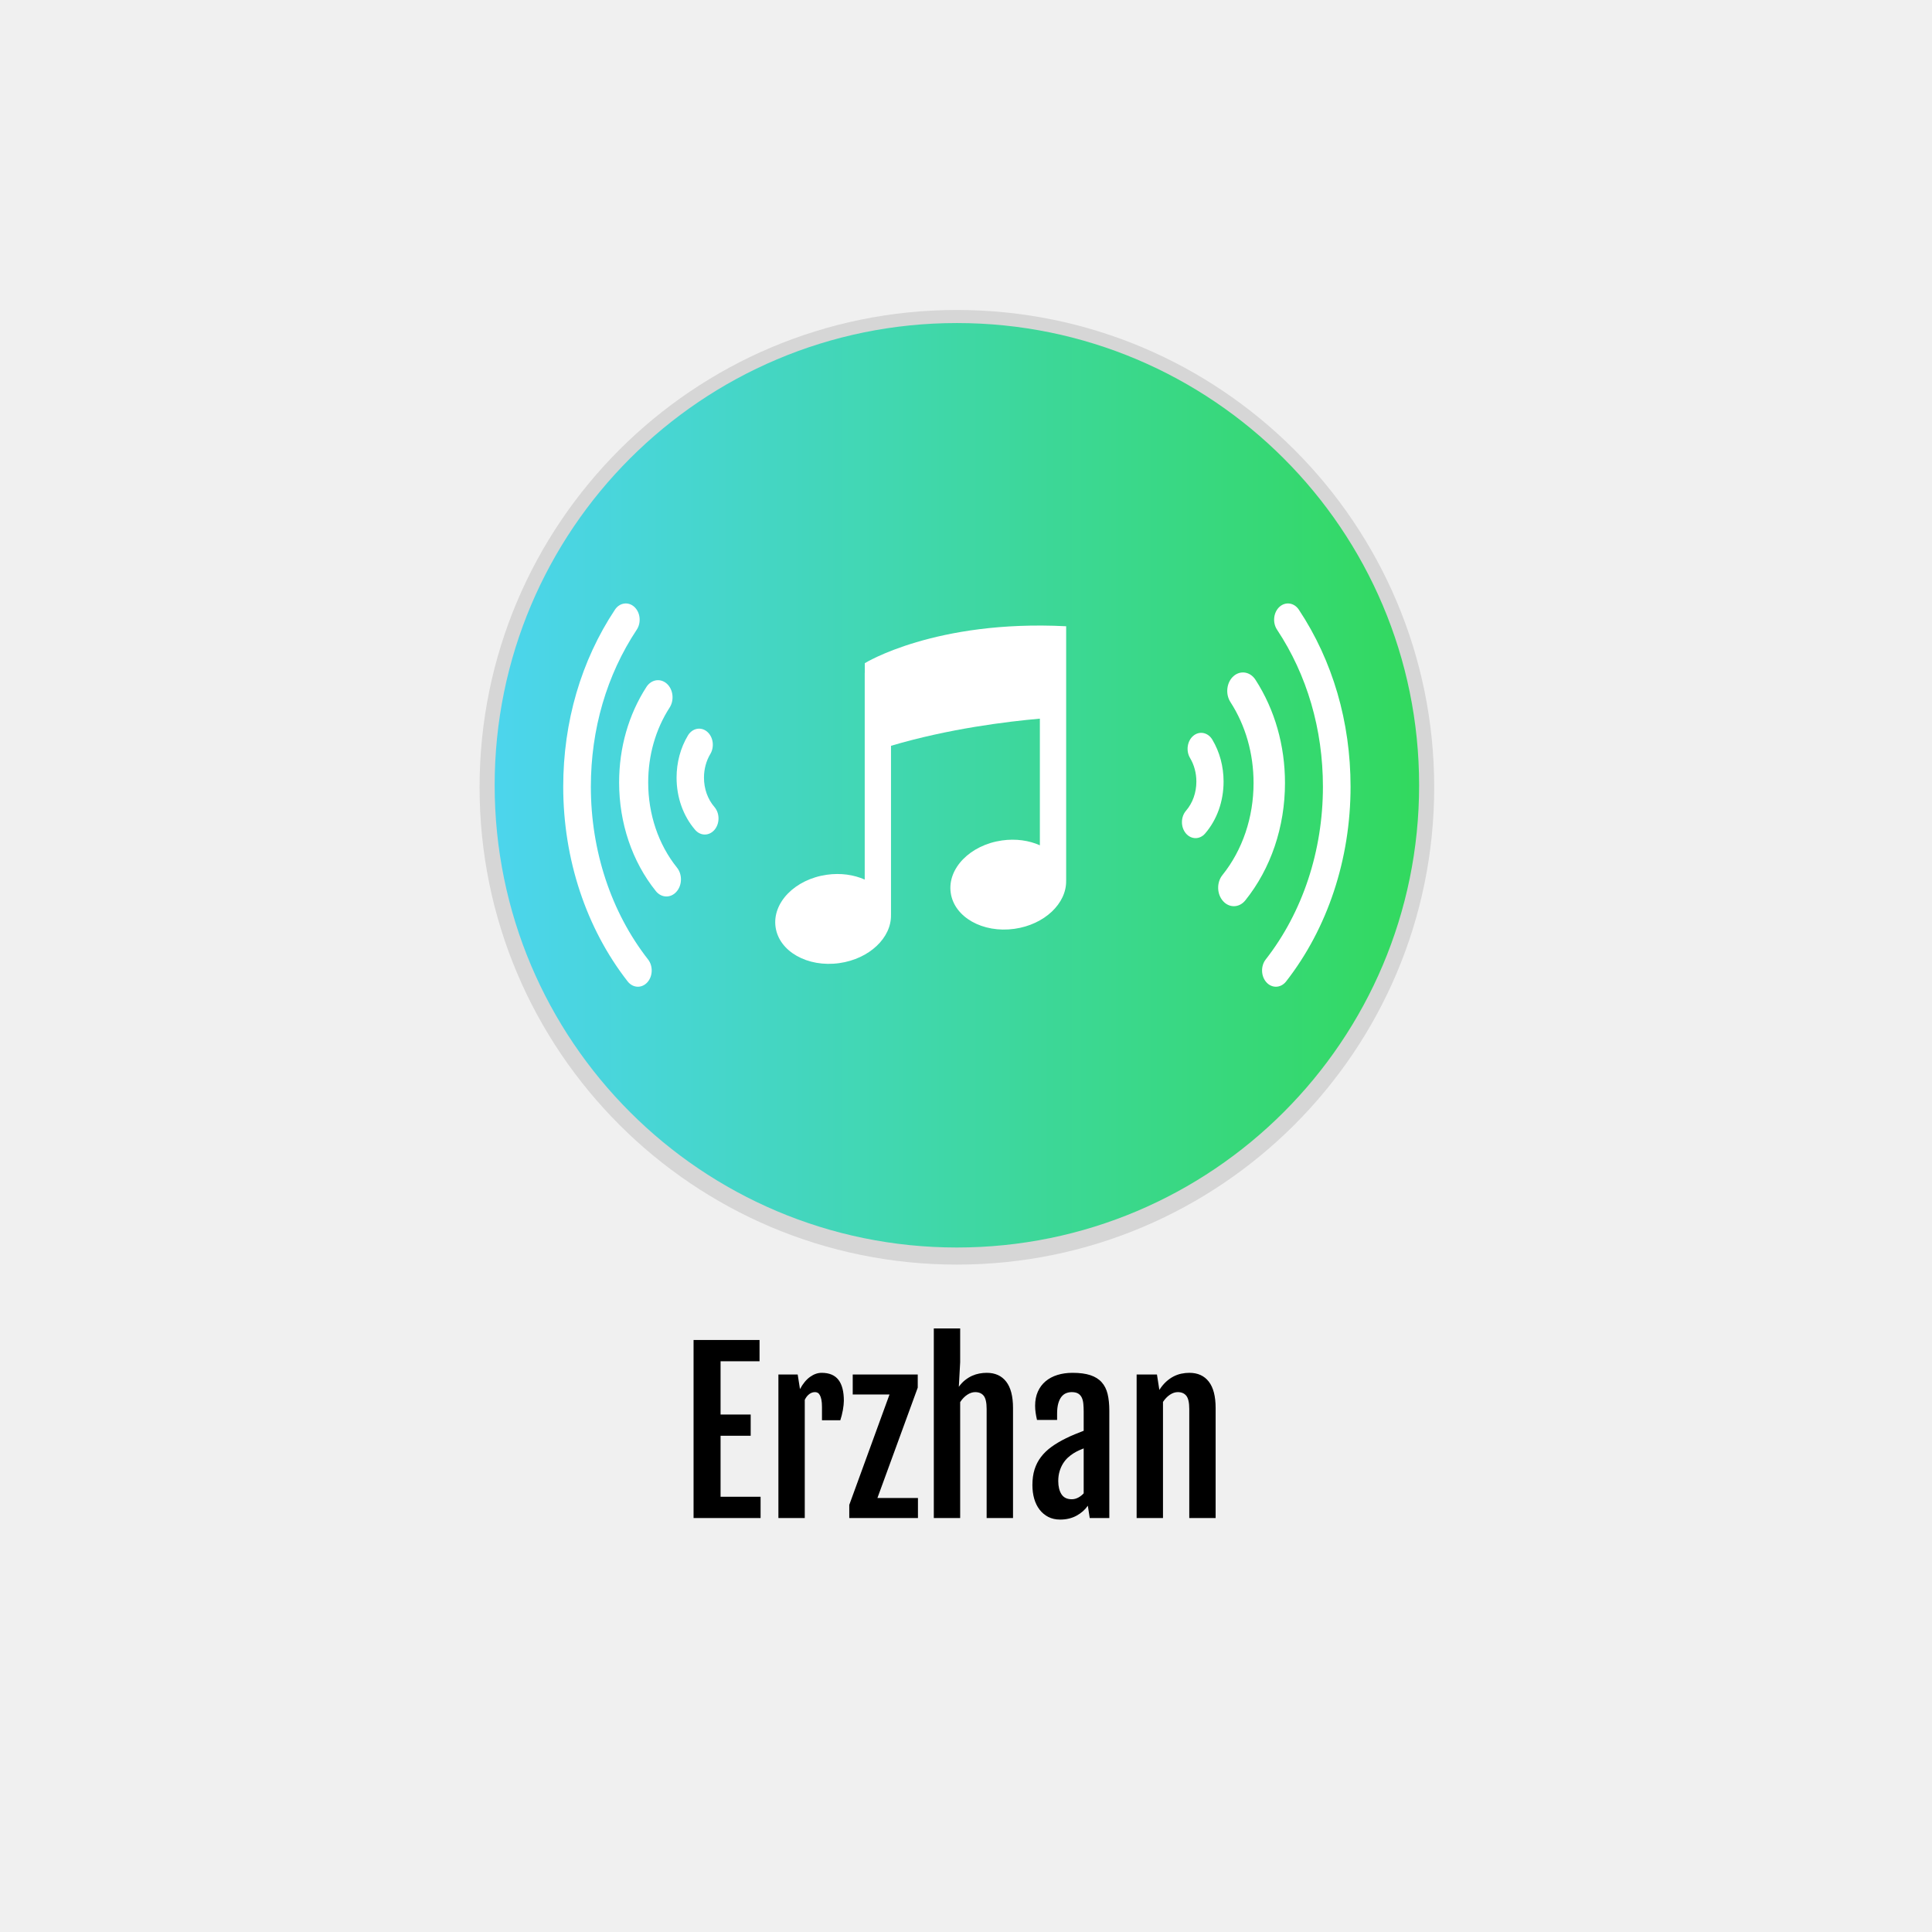
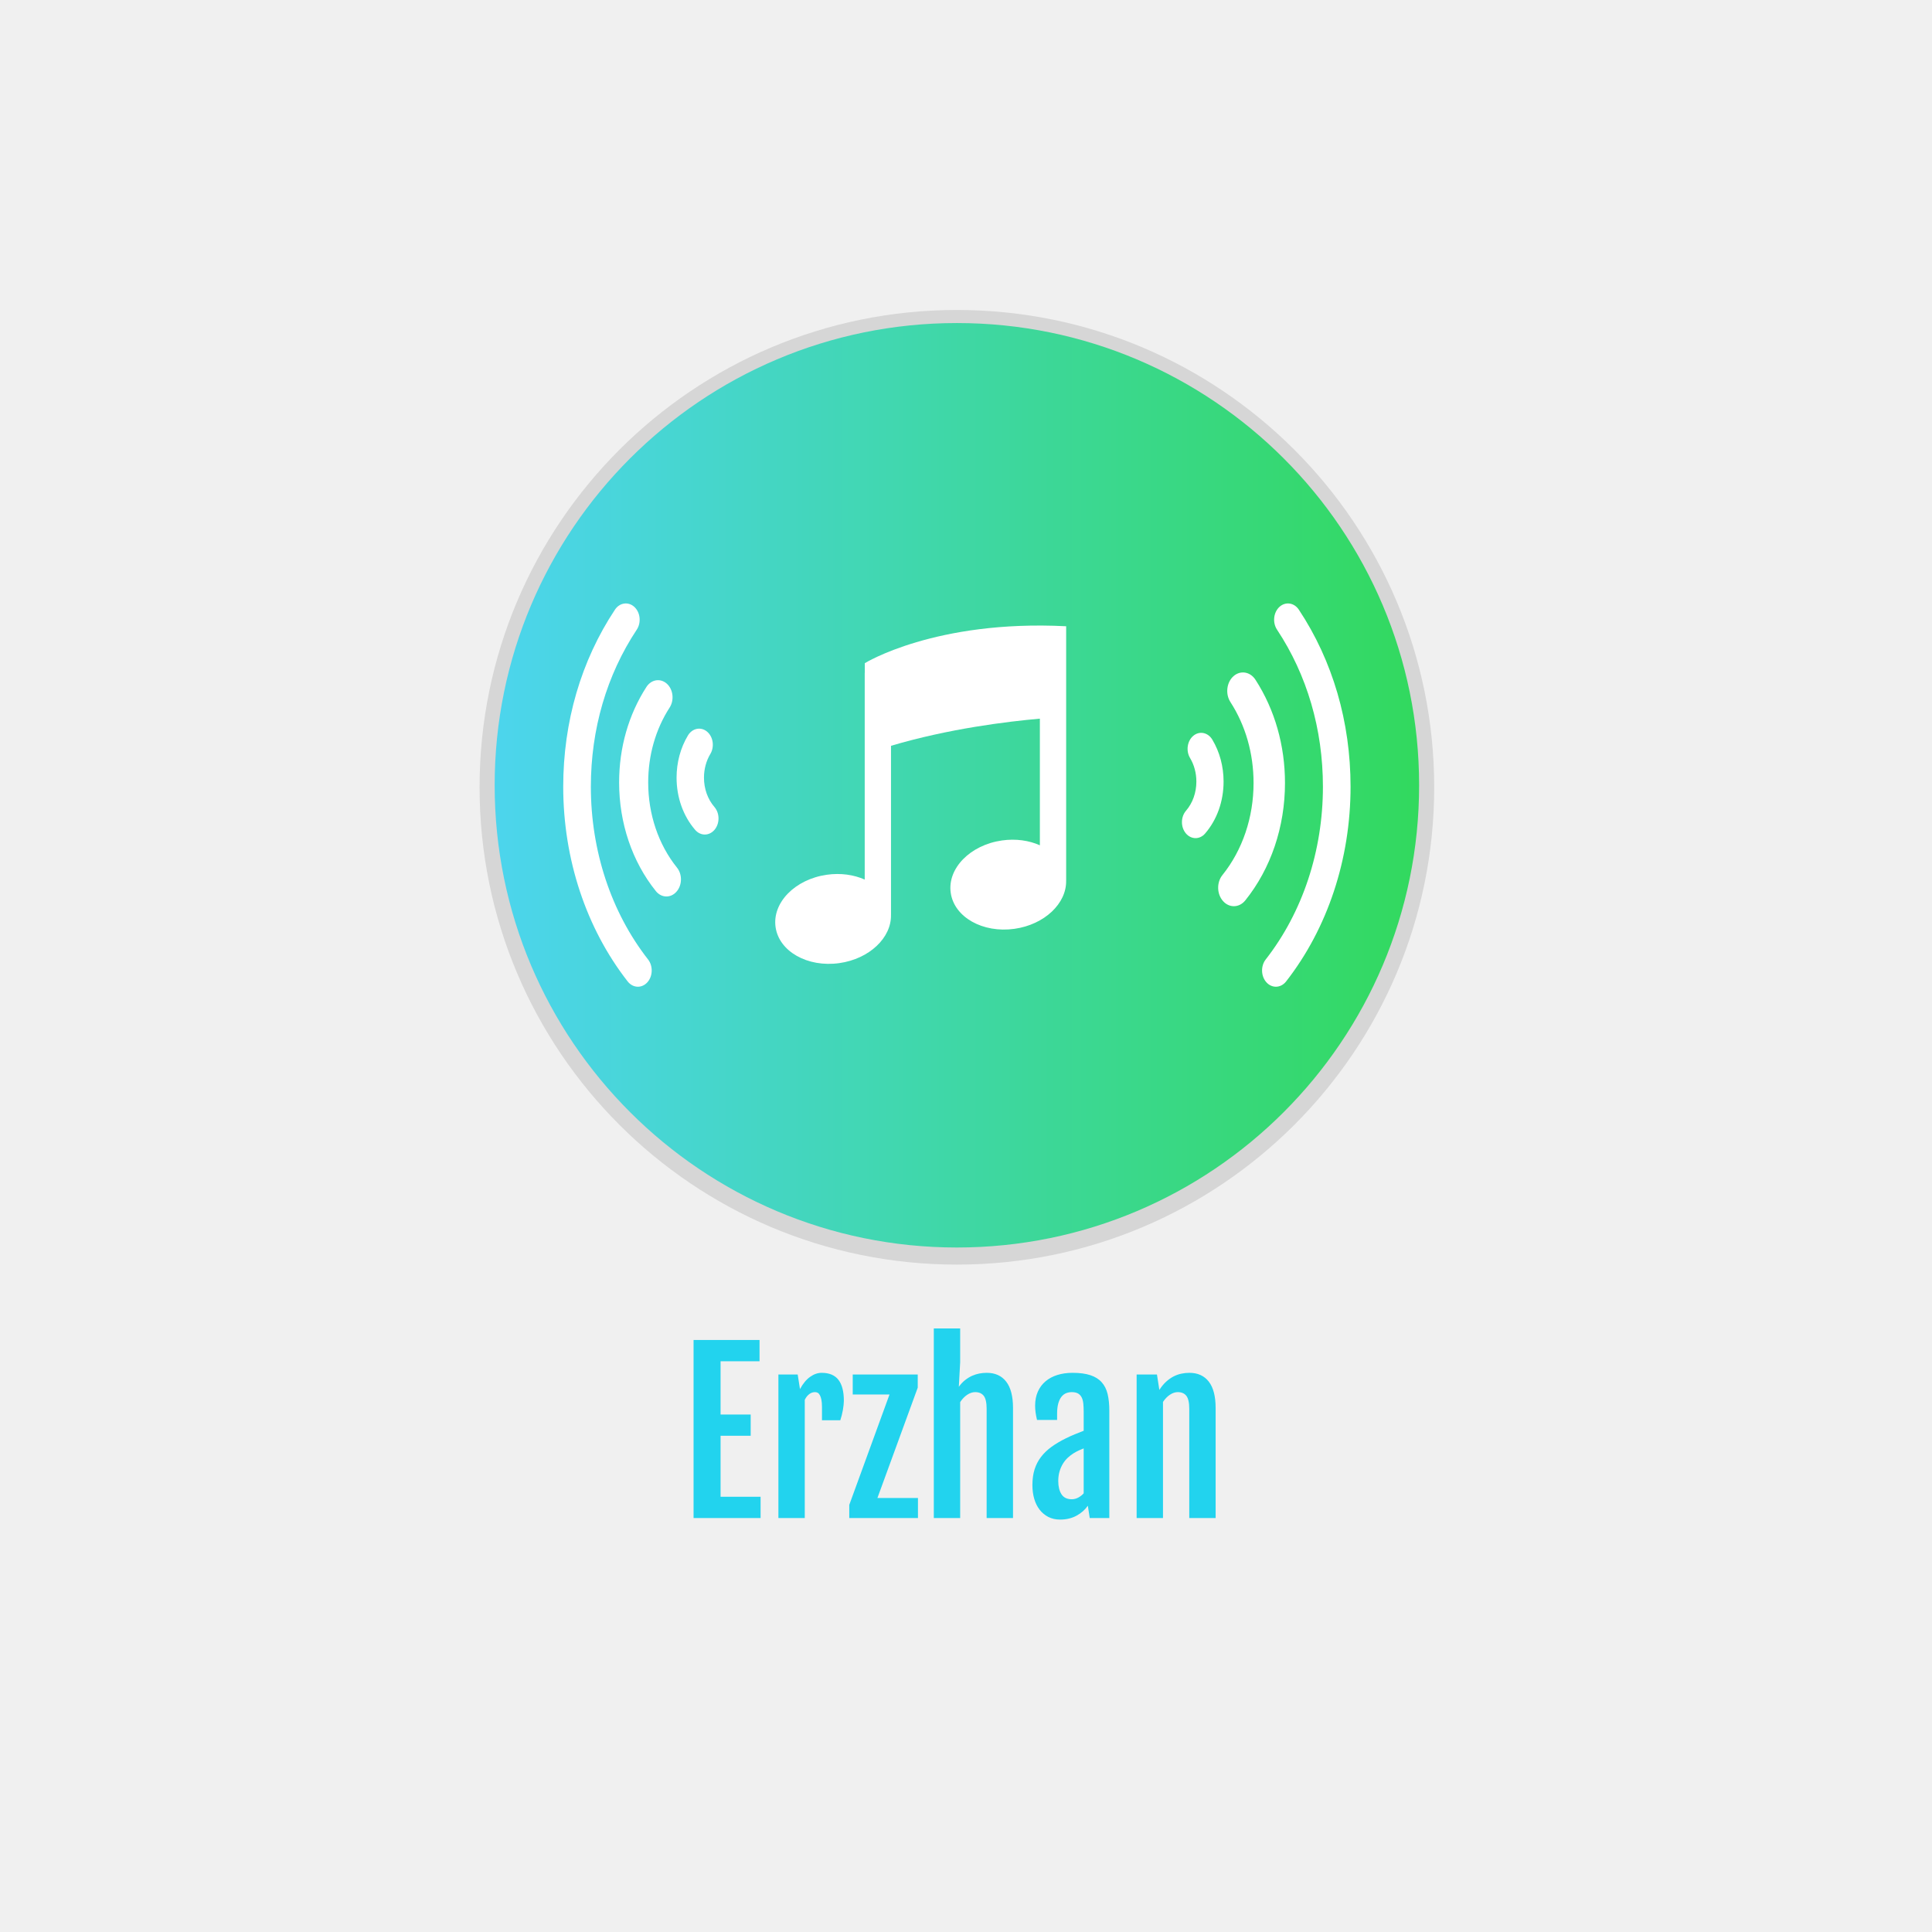
<svg xmlns="http://www.w3.org/2000/svg" width="512" height="512" viewBox="0 0 512 512" data-svgdocument="" id="_1UJPbwqPRftl7IA4KIUh6" class="fl-svgdocument" x="0" y="0" overflow="hidden" style="overflow: visible;">
  <defs id="_T-7rLF92gXIkGFh9-zKiC" transform="matrix(0.6748227, 0, 0, 0.6748227, -2.546845, 37.96512)" data-uid="o_f4inkdnfj_5">
    <linearGradient id="o_f4inkdnfj_3" x1="0" y1="0.5" x2="1" y2="0.5" data-uid="o_f4inkdnfj_6">
      <stop id="_Th2EiC9IwwxdCqeB8e3lv" offset="0%" stop-color="rgb(76, 213, 237)" data-uid="o_f4inkdnfj_7" />
      <stop id="_8aHgDeKcvBG67WT8e1ReV" offset="100%" stop-color="rgb(50, 217, 94)" data-uid="o_f4inkdnfj_8" />
    </linearGradient>
  </defs>
  <path id="_35PPrCY4BPr8jTO2wdLSw" fill="#d6d6d6" transform="matrix(1.431162, 0, 0, 1.431162, 127.0924, 82.14647)" data-type="circle" data-cx="88.385" data-cy="88.385" data-r="88.385" d="M88.385,88.385m-88.385,0a88.385,88.385 0 1, 0 176.77,0a88.385,88.385 0 1, 0 -176.77,0" data-uid="o_f4inkdnfj_9" />
  <path id="_zRDBB7nBmPxv--IKNkPKj" fill="url(#o_f4inkdnfj_3)" transform="matrix(1.385919, 0, 0, 1.385919, 131.0912, 85.6115)" data-type="circle" data-cx="88.385" data-cy="88.385" data-r="88.385" d="M88.385,88.385m-88.385,0a88.385,88.385 0 1, 0 176.77,0a88.385,88.385 0 1, 0 -176.77,0" data-uid="o_f4inkdnfj_10" />
  <g id="_aOWiOTkMAi3IJm11nV4oH" transform="matrix(0.6973489, 0, 0, 0.6973489, 79.27252, 60.12597)" data-uid="o_f4inkdnfj_11">
    <path id="_8ZGAivgjN9HK9Z919MH6w" d="M29.26 33.002c-0.621 0-1.241-0.234-1.719-0.705c-2.137-2.111-3.315-4.93-3.315-7.934c0-2.308 0.698-4.523 2.021-6.406     c0.775-1.104 2.3-1.37 3.403-0.595c1.103 0.776 1.37 2.3 0.595 3.403c-0.741 1.056-1.134 2.3-1.134 3.598     c0 1.687 0.661 3.272 1.865 4.459c0.959 0.949 0.969 2.494 0.021 3.455C30.519 32.76 29.888 33.002 29.26 33.002z" fill="#ffffff" transform="matrix(2.131593, 0, 0, 2.50163, 91.79937, 148.3635)" data-uid="o_f4inkdnfj_12" />
    <path id="_M3CLKJjDdRwzN19G9HsaM" d="M23.948 36.944c-0.506 0-1.007-0.201-1.381-0.596c-3.097-3.277-4.802-7.564-4.802-12.077     c0-3.869 1.234-7.542 3.568-10.619c0.635-0.838 1.828-1 2.663-0.366c0.836 0.635 1 1.828 0.365 2.663     c-1.828 2.41-2.796 5.289-2.796 8.322c0 3.536 1.337 6.899 3.763 9.467c0.721 0.762 0.686 1.965-0.078 2.686     C24.885 36.772 24.416 36.944 23.948 36.944z" fill="#ffffff" transform="matrix(2.90799, 0, 0, 3.418361, 69.94256, 128.1735)" data-uid="o_f4inkdnfj_13" />
    <path id="_B6JNFqthG-rkON1AUeaUr" d="M18.637 40.883c-0.366 0-0.733-0.148-1.002-0.439c-4.08-4.445-6.327-10.221-6.327-16.26     c0-5.412 1.754-10.521 5.074-14.779c0.458-0.591 1.312-0.695 1.905-0.235c0.59 0.462 0.697 1.314 0.235 1.905     c-2.944 3.775-4.502 8.308-4.502 13.109c0 5.358 1.994 10.481 5.616 14.424c0.505 0.553 0.469 1.412-0.083 1.918     C19.293 40.764 18.963 40.883 18.637 40.883z" fill="#ffffff" transform="matrix(3.872066, 0, 0, 4.5517, 56.57644, 102.6741)" data-uid="o_f4inkdnfj_14" />
    <path id="_3hatt9m3OkS-mFEcqszLw" d="M70.62 33.002c0.619 0 1.24-0.234 1.717-0.705c2.139-2.111 3.316-4.93 3.316-7.934c0-2.308-0.697-4.523-2.021-6.406     c-0.775-1.104-2.301-1.37-3.404-0.595c-1.102 0.776-1.369 2.3-0.594 3.403c0.742 1.056 1.133 2.3 1.133 3.598     c0 1.687-0.66 3.272-1.865 4.459c-0.957 0.949-0.969 2.494-0.02 3.455C69.36 32.76 69.991 33.002 70.62 33.002z" fill="#ffffff" transform="matrix(2.11628, 0, 0, 2.487722, 191.211, 150.1893)" data-uid="o_f4inkdnfj_15" />
    <path id="_RYksi2dB5tF4OYvCe5vNf" d="M75.93 36.944c0.506 0 1.006-0.201 1.381-0.596c3.098-3.277 4.801-7.564 4.801-12.077c0-3.869-1.234-7.542-3.568-10.619     c-0.635-0.838-1.828-1-2.662-0.366c-0.836 0.635-1 1.828-0.365 2.663c1.828 2.41 2.795 5.289 2.795 8.322     c0 3.536-1.336 6.899-3.762 9.467c-0.721 0.762-0.686 1.965 0.078 2.686C74.995 36.772 75.461 36.944 75.93 36.944z" fill="#ffffff" transform="matrix(3.14272, 0, 0, 3.694372, 116.5948, 121.6712)" data-uid="o_f4inkdnfj_16" />
    <path id="_BtTg-m_nBvzAOKMwNU0LC" d="M81.243 40.883c0.365 0 0.732-0.148 1-0.439c4.08-4.445 6.328-10.221 6.328-16.26c0-5.412-1.754-10.521-5.074-14.779     c-0.459-0.591-1.312-0.695-1.906-0.235c-0.59 0.462-0.697 1.314-0.234 1.905c2.943 3.775 4.502 8.308 4.502 13.109     c0 5.358-1.994 10.481-5.617 14.424c-0.504 0.553-0.469 1.412 0.084 1.918C80.584 40.764 80.915 40.883 81.243 40.883z" fill="#ffffff" transform="matrix(3.872066, 0, 0, 4.5517, 56.61636, 102.6741)" data-uid="o_f4inkdnfj_17" />
    <path id="_IJhgCQgTfs3MLUH6z6Eds" d="M31.716 11.832v2.797h-0.027v59.523c-3.111-1.391-6.916-1.955-10.897-1.393c-9.153 1.293-15.768 8.035-14.775 15.064  c0.992 7.027 9.216 11.676 18.369 10.383c8.646-1.221 15.023-7.307 14.867-13.9h0.006V35.628c16.611-4.931 33.46-6.991 42.868-7.816  v36.465c-3.111-1.393-6.917-1.957-10.897-1.395c-9.153 1.293-15.768 8.037-14.775 15.064s9.216 11.678 18.369 10.385  c8.645-1.223 15.023-7.309 14.866-13.902h0.008V27.293V4.753V1.202C52.01-0.73 31.716 11.832 31.716 11.832z" fill="#ffffff" transform="matrix(1.319688, 0, 0, 1.319688, 173.1178, 150.185)" data-uid="o_f4inkdnfj_18" />
  </g>
-   <path text="Erzhan" text-anchor="middle" font-size="100" letter-spacing="0" side="left" offset="0.5" dx="0" dy="0" space="preserve" href="" font-family="Fjalla One" font-scale="contain" transform="matrix(0.5656776, 0, 0, 0.5656776, 252.7845, 402.2901)" x="0" y="0" fill="#000000" data-fl-textpath="" id="_pOilEPZmIBhIKvQXdAA4l" data-uid="o_f4inkdnfj_19" d="M-121.947 0L-121.947-83.4L-91.037-83.4L-91.037-73.44L-109.297-73.44L-109.297-48.49L-95.187-48.49L-95.187-38.53L-109.297-38.53L-109.297-9.96L-90.547-9.96L-90.547 0L-121.947 0ZM-82.2 0L-82.2-67.24L-73.17-67.24L-72.09-60.4Q-70.04-64.21 -67.38-66.11Q-64.72-68.02 -61.94-68.02L-61.94-68.02Q-56.62-68.02 -54.08-64.75Q-51.54-61.47 -51.54-54.93L-51.54-54.93Q-51.54-54.1 -51.66-52.95Q-51.78-51.81 -52-50.56Q-52.22-49.32 -52.54-48.07Q-52.86-46.83 -53.2-45.8L-53.2-45.8L-61.79-45.8L-61.79-52.05Q-61.79-54.1 -62.06-55.42Q-62.33-56.74 -62.77-57.54Q-63.21-58.35 -63.79-58.67Q-64.38-58.98 -65.06-58.98L-65.06-58.98Q-66.53-58.98 -67.77-58.03Q-69.02-57.08 -69.85-55.37L-69.85-55.37L-69.85 0L-82.2 0ZM-49.003 0L-49.003-6.15L-30.153-57.86L-47.383-57.86L-47.383-67.24L-16.923-67.24L-16.923-61.08L-35.813-9.38L-16.823-9.38L-16.823 0L-49.003 0ZM-9.397 0L-9.397-88.82L 2.953-88.82L 2.953-73L 2.323-61.47Q 3.683-63.38  5.273-64.62Q 6.863-65.87  8.543-66.63Q 10.233-67.38  11.963-67.7Q 13.693-68.02  15.403-68.02L 15.403-68.02Q 21.313-68.02  24.513-63.89Q 27.713-59.77  27.713-51.51L 27.713-51.51L 27.713 0L 15.353 0L 15.353-51.07Q 15.353-55.52  13.993-57.25Q 12.623-58.98  9.983-58.98L 9.983-58.98Q 8.133-58.98  6.253-57.74Q 4.373-56.49  2.953-54.3L 2.953-54.3L 2.953 0L-9.397 0ZM 49.785 0.73L 49.785 0.73Q 46.655 0.73  44.235-0.51Q 41.825-1.76  40.165-3.91Q 38.505-6.05  37.645-9.01Q 36.795-11.96  36.795-15.43L 36.795-15.43Q 36.795-19.58  37.815-22.8Q 38.845-26.03  40.825-28.61Q 42.795-31.2  45.725-33.33Q 48.655-35.45  52.515-37.35L 52.515-37.35Q 54.365-38.28  56.685-39.23Q 59.005-40.19  60.815-40.87L 60.815-40.87L 60.815-49.76Q 60.815-51.71  60.665-53.39Q 60.525-55.08  59.965-56.32Q 59.395-57.57  58.275-58.28Q 57.155-58.98  55.195-58.98L 55.195-58.98Q 53.885-58.98  52.635-58.5Q 51.395-58.01  50.435-56.84Q 49.485-55.66  48.925-53.71Q 48.365-51.76  48.365-48.88L 48.365-48.88L 48.365-45.95L 38.945-45.95Q 38.505-47.85  38.285-49.44Q 38.065-51.03  38.065-52.59L 38.065-52.59Q 38.065-56.35  39.355-59.23Q 40.645-62.11  42.965-64.06Q 45.285-66.02  48.515-67.02Q 51.735-68.02  55.595-68.02L 55.595-68.02Q 60.615-68.02  63.945-66.92Q 67.265-65.82  69.235-63.62Q 71.215-61.43  72.025-58.11Q 72.825-54.79  72.825-50.34L 72.825-50.34L 72.825 0L 63.645 0L 62.765-5.76Q 60.765-2.88  57.425-1.07Q 54.075 0.73  49.785 0.73ZM 55.245-8.79L 55.245-8.79Q 56.815-8.79  58.305-9.59Q 59.785-10.4  60.815-11.57L 60.815-11.57L 60.815-32.62Q 59.835-32.23  58.615-31.69Q 57.395-31.15  55.985-30.27L 55.985-30.27Q 54.665-29.44  53.395-28.27Q 52.125-27.1  51.125-25.49Q 50.125-23.88  49.515-21.85Q 48.905-19.82  48.905-17.33L 48.905-17.33Q 48.905-13.48  50.415-11.13Q 51.925-8.79  55.245-8.79ZM 85.622 0L 85.622-67.24L 95.142-67.24L 96.262-60.06L 96.262-60.01Q 97.732-62.3  99.412-63.84Q 101.102-65.38  102.902-66.31Q 104.712-67.24  106.592-67.63Q 108.472-68.02  110.322-68.02L 110.322-68.02Q 116.232-68.02  119.432-63.89Q 122.632-59.77  122.632-51.51L 122.632-51.51L 122.632 0L 110.282 0L 110.282-51.07Q 110.282-55.52  108.912-57.25Q 107.542-58.98  104.902-58.98L 104.902-58.98Q 103.052-58.98  101.222-57.76Q 99.392-56.54  97.972-54.39L 97.972-54.39L 97.972 0L 85.622 0Z" />
+   <path text="Erzhan" text-anchor="middle" font-size="100" letter-spacing="0" side="left" offset="0.5" dx="0" dy="0" space="preserve" href="" font-family="Fjalla One" font-scale="contain" transform="matrix(0.5656776, 0, 0, 0.5656776, 252.7845, 402.2901)" x="0" y="0" fill="#22D3EE" data-fl-textpath="" id="_pOilEPZmIBhIKvQXdAA4l" data-uid="o_f4inkdnfj_19" d="M-121.947 0L-121.947-83.4L-91.037-83.4L-91.037-73.44L-109.297-73.44L-109.297-48.49L-95.187-48.49L-95.187-38.53L-109.297-38.53L-109.297-9.96L-90.547-9.96L-90.547 0L-121.947 0ZM-82.2 0L-82.2-67.24L-73.17-67.24L-72.09-60.4Q-70.04-64.21 -67.38-66.11Q-64.72-68.02 -61.94-68.02L-61.94-68.02Q-56.62-68.02 -54.08-64.75Q-51.54-61.47 -51.54-54.93L-51.54-54.93Q-51.54-54.1 -51.66-52.95Q-51.78-51.81 -52-50.56Q-52.22-49.32 -52.54-48.07Q-52.86-46.83 -53.2-45.8L-53.2-45.8L-61.79-45.8L-61.79-52.05Q-61.79-54.1 -62.06-55.42Q-62.33-56.74 -62.77-57.54Q-63.21-58.35 -63.79-58.67Q-64.38-58.98 -65.06-58.98L-65.06-58.98Q-66.53-58.98 -67.77-58.03Q-69.02-57.08 -69.85-55.37L-69.85-55.37L-69.85 0L-82.2 0ZM-49.003 0L-49.003-6.15L-30.153-57.86L-47.383-57.86L-47.383-67.24L-16.923-67.24L-16.923-61.08L-35.813-9.38L-16.823-9.38L-16.823 0L-49.003 0ZM-9.397 0L-9.397-88.82L 2.953-88.82L 2.953-73L 2.323-61.47Q 3.683-63.38  5.273-64.62Q 6.863-65.87  8.543-66.63Q 10.233-67.38  11.963-67.7Q 13.693-68.02  15.403-68.02L 15.403-68.02Q 21.313-68.02  24.513-63.89Q 27.713-59.77  27.713-51.51L 27.713-51.51L 27.713 0L 15.353 0L 15.353-51.07Q 15.353-55.52  13.993-57.25Q 12.623-58.98  9.983-58.98L 9.983-58.98Q 8.133-58.98  6.253-57.74Q 4.373-56.49  2.953-54.3L 2.953-54.3L 2.953 0L-9.397 0ZM 49.785 0.73L 49.785 0.73Q 46.655 0.73  44.235-0.51Q 41.825-1.76  40.165-3.91Q 38.505-6.05  37.645-9.01Q 36.795-11.96  36.795-15.43L 36.795-15.43Q 36.795-19.58  37.815-22.8Q 38.845-26.03  40.825-28.61Q 42.795-31.2  45.725-33.33Q 48.655-35.45  52.515-37.35L 52.515-37.35Q 54.365-38.28  56.685-39.23Q 59.005-40.19  60.815-40.87L 60.815-40.87L 60.815-49.76Q 60.815-51.71  60.665-53.39Q 60.525-55.08  59.965-56.32Q 59.395-57.57  58.275-58.28Q 57.155-58.98  55.195-58.98L 55.195-58.98Q 53.885-58.98  52.635-58.5Q 51.395-58.01  50.435-56.84Q 49.485-55.66  48.925-53.71Q 48.365-51.76  48.365-48.88L 48.365-48.88L 48.365-45.95L 38.945-45.95Q 38.505-47.85  38.285-49.44Q 38.065-51.03  38.065-52.59L 38.065-52.59Q 38.065-56.35  39.355-59.23Q 40.645-62.11  42.965-64.06Q 45.285-66.02  48.515-67.02Q 51.735-68.02  55.595-68.02L 55.595-68.02Q 60.615-68.02  63.945-66.92Q 67.265-65.82  69.235-63.62Q 71.215-61.43  72.025-58.11Q 72.825-54.79  72.825-50.34L 72.825-50.34L 72.825 0L 63.645 0L 62.765-5.76Q 60.765-2.88  57.425-1.07Q 54.075 0.73  49.785 0.73ZM 55.245-8.79L 55.245-8.79Q 56.815-8.79  58.305-9.59Q 59.785-10.4  60.815-11.57L 60.815-11.57L 60.815-32.62Q 59.835-32.23  58.615-31.69Q 57.395-31.15  55.985-30.27L 55.985-30.27Q 54.665-29.44  53.395-28.27Q 52.125-27.1  51.125-25.49Q 50.125-23.88  49.515-21.85Q 48.905-19.82  48.905-17.33L 48.905-17.33Q 48.905-13.48  50.415-11.13Q 51.925-8.79  55.245-8.79ZM 85.622 0L 85.622-67.24L 95.142-67.24L 96.262-60.06L 96.262-60.01Q 97.732-62.3  99.412-63.84Q 101.102-65.38  102.902-66.31Q 104.712-67.24  106.592-67.63Q 108.472-68.02  110.322-68.02L 110.322-68.02Q 116.232-68.02  119.432-63.89Q 122.632-59.77  122.632-51.51L 122.632-51.51L 122.632 0L 110.282 0L 110.282-51.07Q 110.282-55.52  108.912-57.25Q 107.542-58.98  104.902-58.98L 104.902-58.98Q 103.052-58.98  101.222-57.76Q 99.392-56.54  97.972-54.39L 97.972-54.39L 97.972 0L 85.622 0Z" />
</svg>
